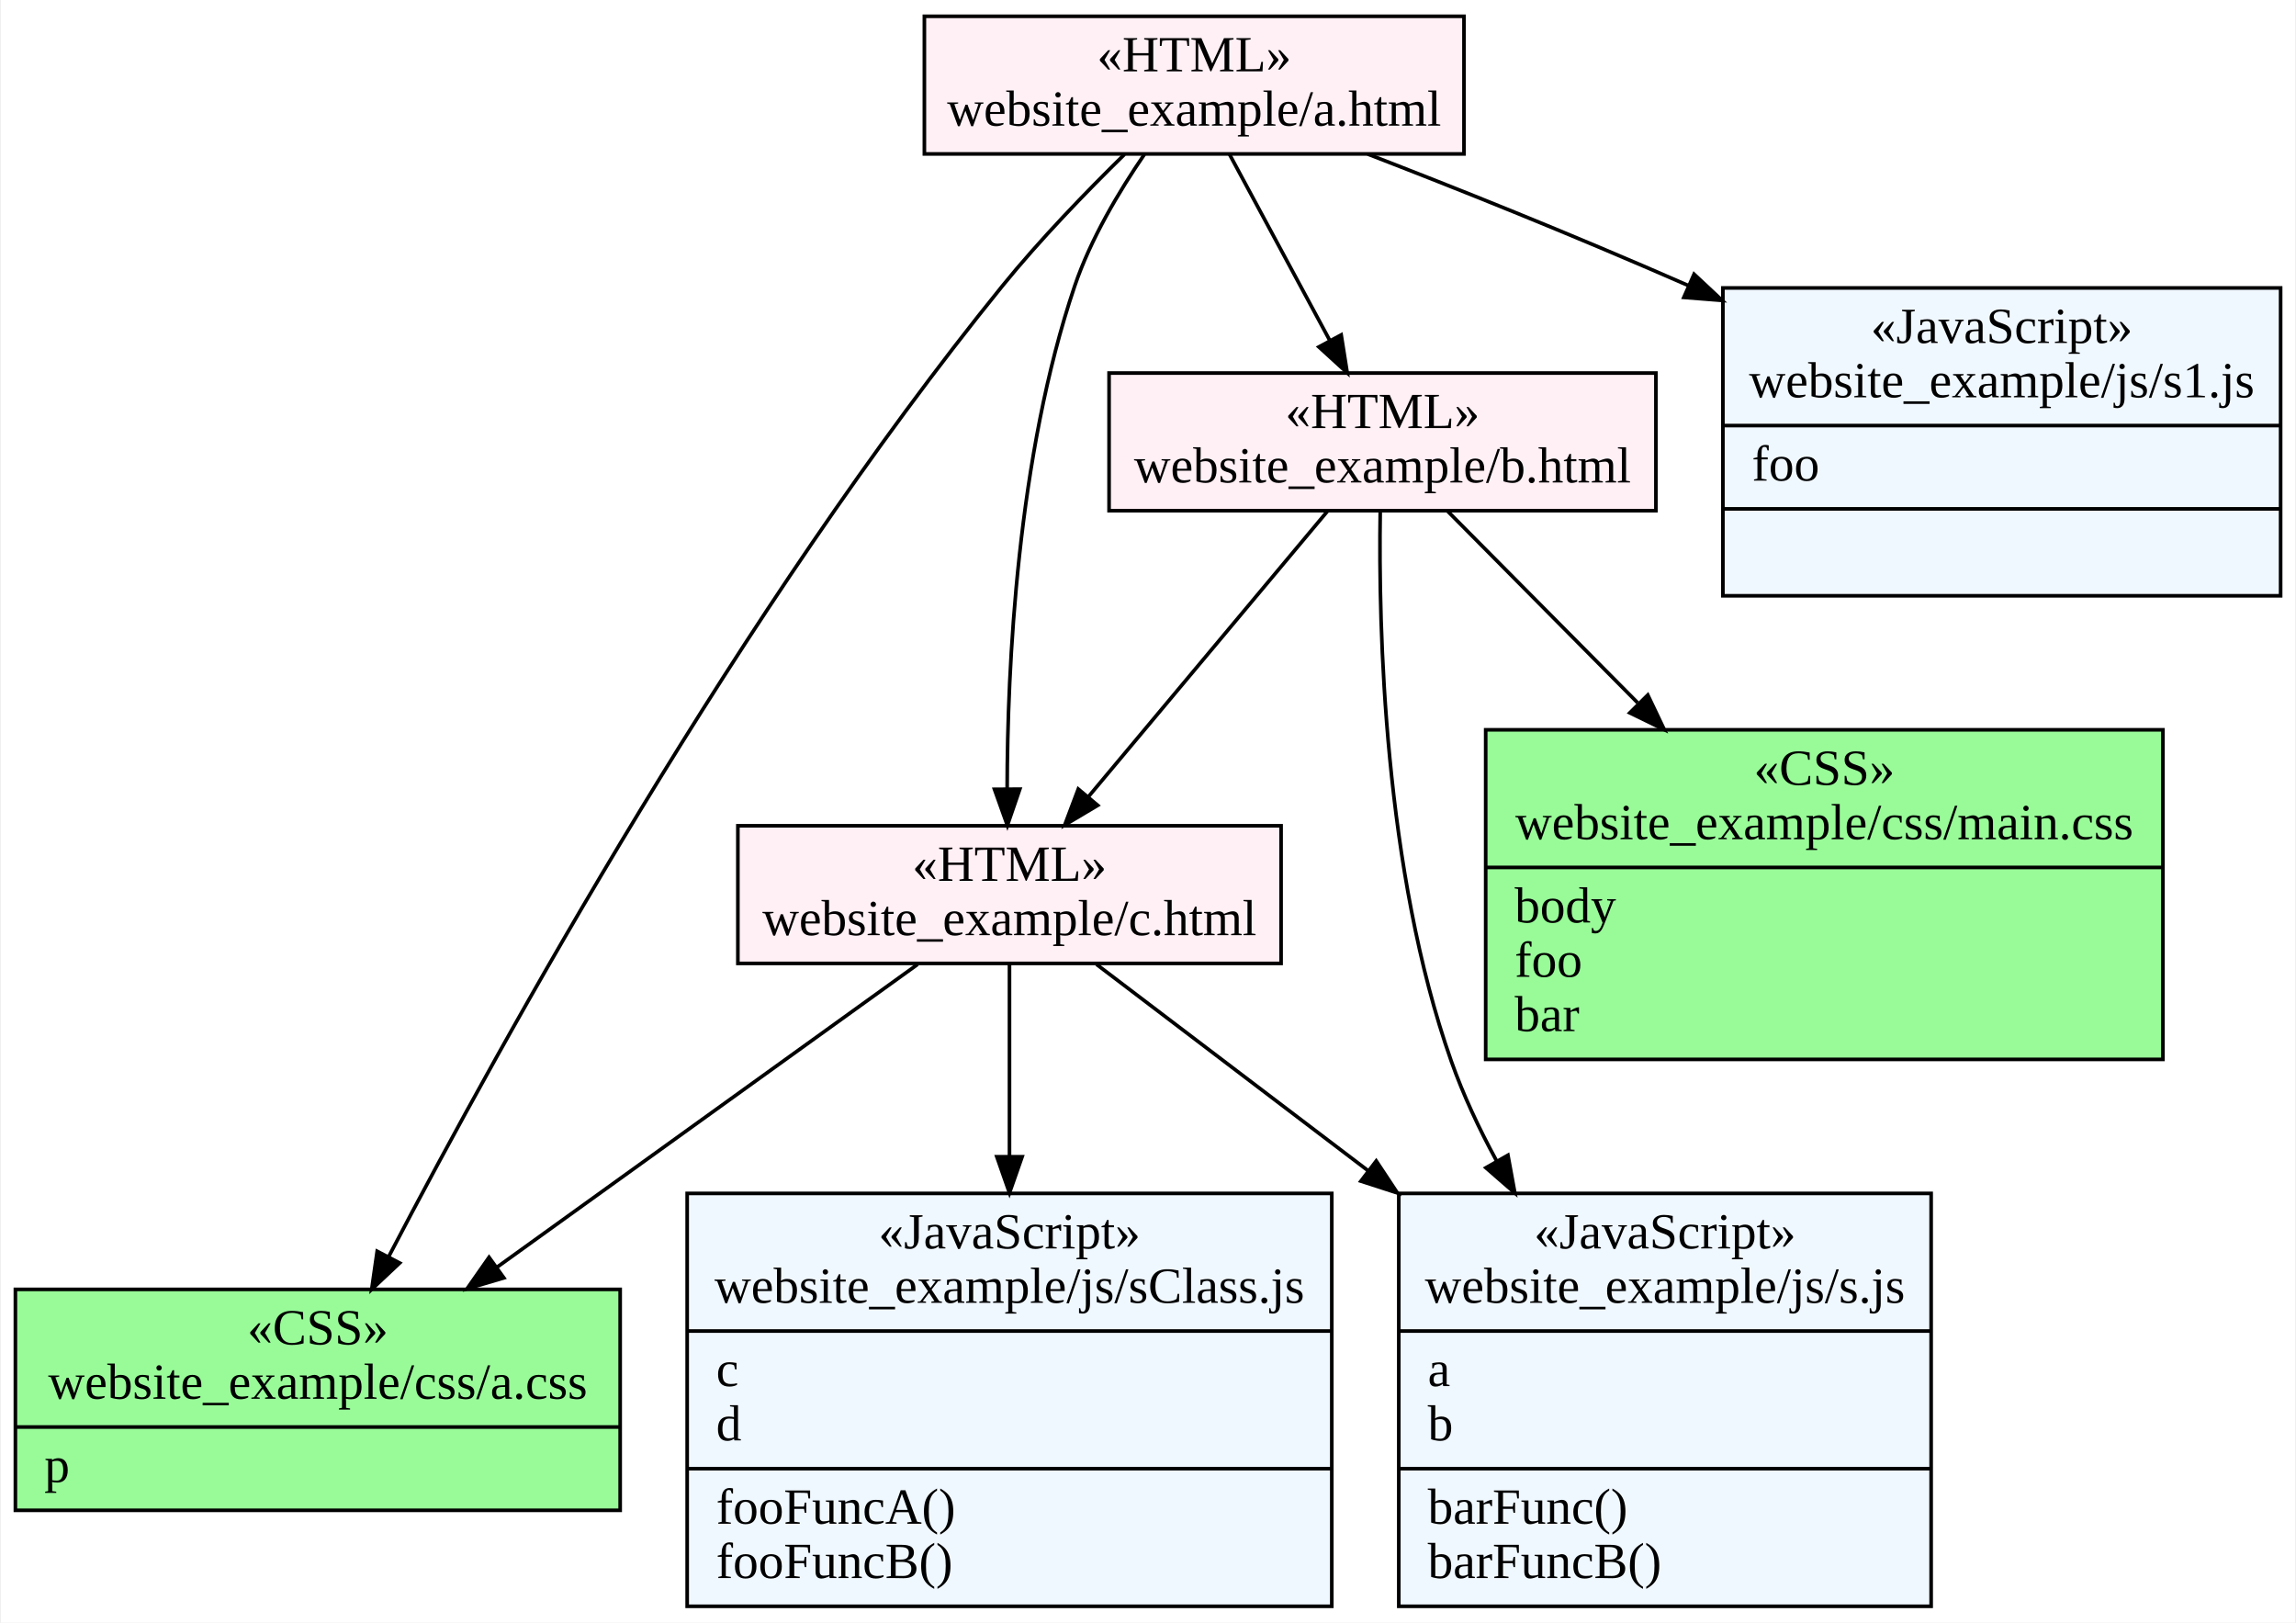
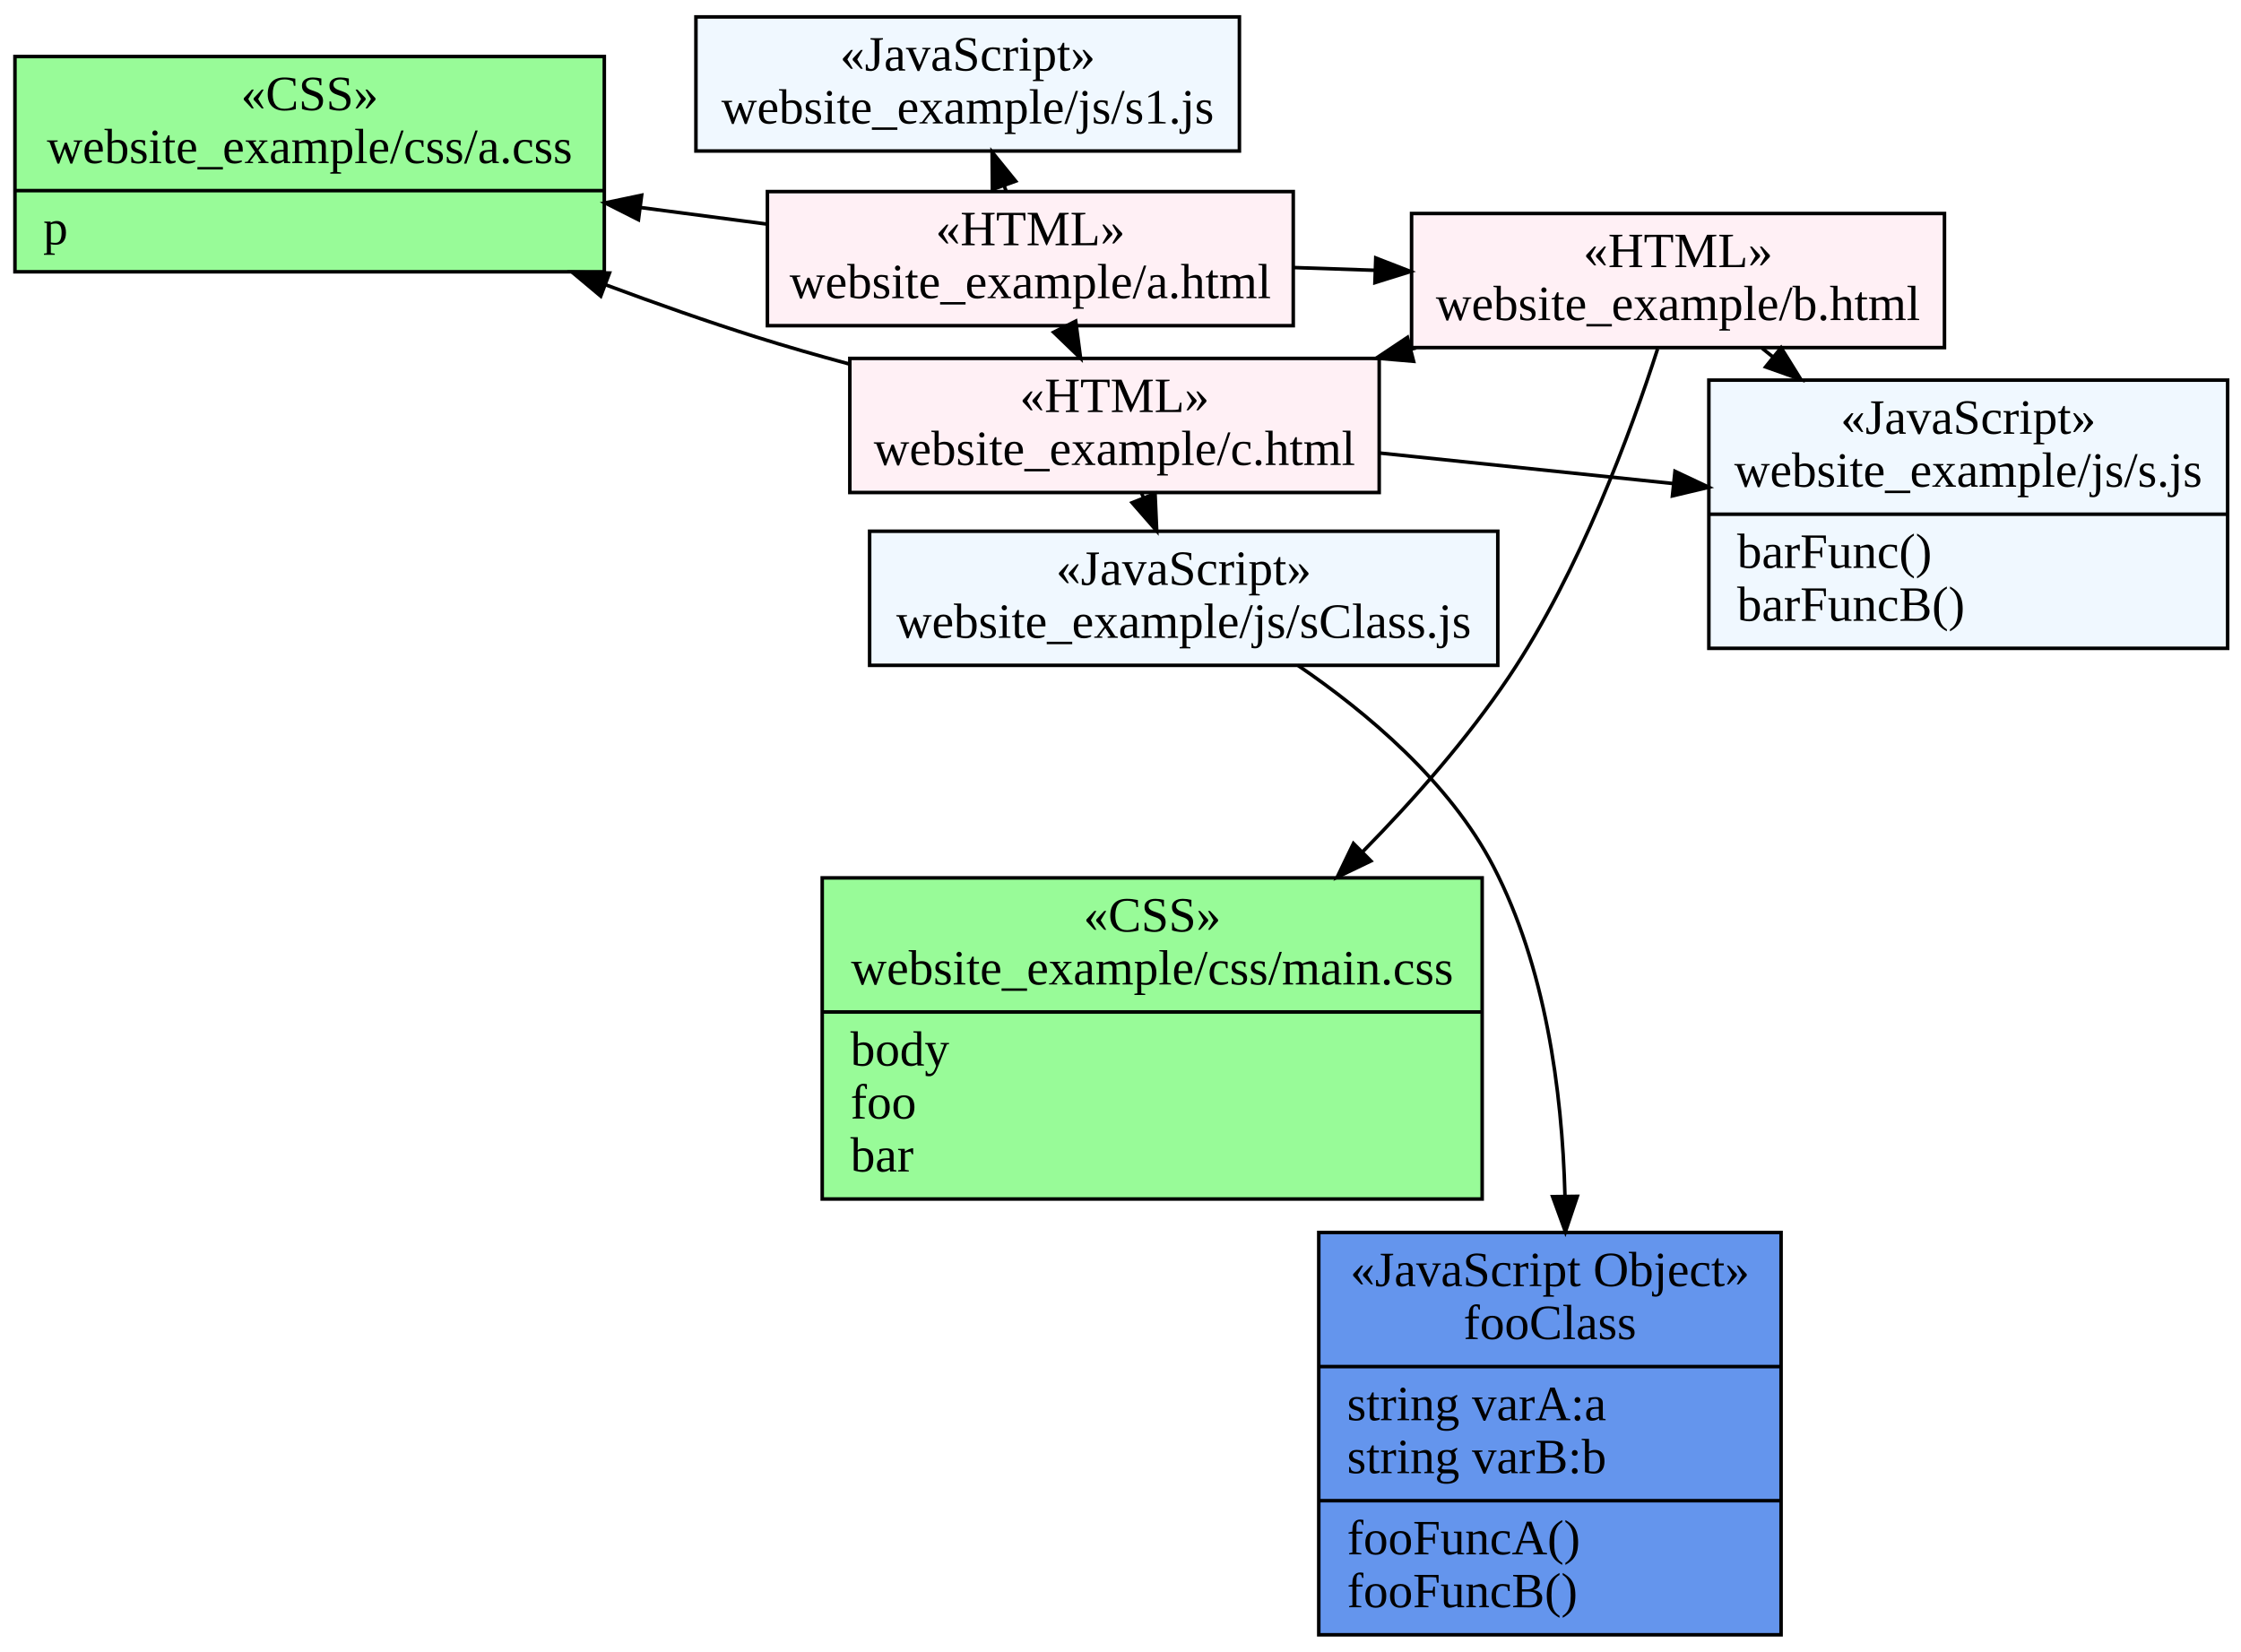
- <svg xmlns="http://www.w3.org/2000/svg" width="634pt" height="448pt" viewBox="0.00 0.00 633.50 448.00">
-   <g id="graph0" class="graph" transform="scale(1 1) rotate(0) translate(4 444)">
-     <polygon fill="white" stroke="none" points="-4,4 -4,-444 629.5,-444 629.5,4 -4,4" />
+ <svg xmlns="http://www.w3.org/2000/svg" width="635pt" height="468pt" viewBox="0.00 0.00 635.00 468.00">
+   <g id="graph1" class="graph" transform="scale(1 1) rotate(0) translate(4 464)">
+     <polygon fill="white" stroke="white" points="-4,5 -4,-464 632,-464 632,5 -4,5" />
    <g id="node1" class="node">
-       <polygon fill="lavenderblush" stroke="black" points="251,-401.5 251,-439.5 400,-439.5 400,-401.5 251,-401.5" />
-       <text text-anchor="middle" x="325.5" y="-424.3" font-family="Times New Roman,serif" font-size="14.00">«HTML»</text>
-       <text text-anchor="middle" x="325.5" y="-409.3" font-family="Times New Roman,serif" font-size="14.00">website_example/a.html</text>
+       <polygon fill="palegreen" stroke="black" points="0.235,-386.983 0.235,-447.983 167.235,-447.983 167.235,-386.983 0.235,-386.983" />
+       <text text-anchor="middle" x="83.735" y="-432.783" font-family="Times New Roman,serif" font-size="14.00">«CSS»</text>
+       <text text-anchor="middle" x="83.735" y="-417.783" font-family="Times New Roman,serif" font-size="14.00">website_example/css/a.css</text>
+       <polyline fill="none" stroke="black" points="0.235,-409.983 167.235,-409.983 " />
+       <text text-anchor="start" x="8.235" y="-394.783" font-family="Times New Roman,serif" font-size="14.00">p</text>
    </g>
    <g id="node2" class="node">
-       <polygon fill="lavenderblush" stroke="black" points="302,-303 302,-341 453,-341 453,-303 302,-303" />
-       <text text-anchor="middle" x="377.5" y="-325.8" font-family="Times New Roman,serif" font-size="14.00">«HTML»</text>
-       <text text-anchor="middle" x="377.5" y="-310.8" font-family="Times New Roman,serif" font-size="14.00">website_example/b.html</text>
-     </g>
-     <g id="edge9" class="edge">
-       <path fill="none" stroke="black" d="M335.281,-401.349C343.052,-386.927 354.043,-366.531 362.862,-350.165" />
-       <polygon fill="black" stroke="black" points="366.1,-351.533 367.763,-341.07 359.938,-348.212 366.1,-351.533" />
+       <polygon fill="palegreen" stroke="black" points="228.981,-124.24 228.981,-215.24 415.981,-215.24 415.981,-124.24 228.981,-124.24" />
+       <text text-anchor="middle" x="322.481" y="-200.04" font-family="Times New Roman,serif" font-size="14.00">«CSS»</text>
+       <text text-anchor="middle" x="322.481" y="-185.04" font-family="Times New Roman,serif" font-size="14.00">website_example/css/main.css</text>
+       <polyline fill="none" stroke="black" points="228.981,-177.24 415.981,-177.24 " />
+       <text text-anchor="start" x="236.981" y="-162.04" font-family="Times New Roman,serif" font-size="14.00">body</text>
+       <text text-anchor="start" x="236.981" y="-147.04" font-family="Times New Roman,serif" font-size="14.00">foo</text>
+       <text text-anchor="start" x="236.981" y="-132.04" font-family="Times New Roman,serif" font-size="14.00">bar</text>
    </g>
    <g id="node3" class="node">
-       <polygon fill="lavenderblush" stroke="black" points="199.5,-178 199.5,-216 349.5,-216 349.5,-178 199.5,-178" />
-       <text text-anchor="middle" x="274.5" y="-200.8" font-family="Times New Roman,serif" font-size="14.00">«HTML»</text>
-       <text text-anchor="middle" x="274.5" y="-185.8" font-family="Times New Roman,serif" font-size="14.00">website_example/c.html</text>
+       <polygon fill="lavenderblush" stroke="black" points="213.452,-371.712 213.452,-409.712 362.452,-409.712 362.452,-371.712 213.452,-371.712" />
+       <text text-anchor="middle" x="287.952" y="-394.512" font-family="Times New Roman,serif" font-size="14.00">«HTML»</text>
+       <text text-anchor="middle" x="287.952" y="-379.512" font-family="Times New Roman,serif" font-size="14.00">website_example/a.html</text>
+     </g>
+     <g id="edge8" class="edge">
+       <path fill="none" stroke="black" d="M213.358,-400.49C201.697,-402.019 189.518,-403.615 177.495,-405.191" />
+       <polygon fill="black" stroke="black" points="176.908,-401.738 167.447,-406.509 177.818,-408.679 176.908,-401.738" />
+     </g>
+     <g id="node4" class="node">
+       <polygon fill="lavenderblush" stroke="black" points="395.977,-365.503 395.977,-403.503 546.977,-403.503 546.977,-365.503 395.977,-365.503" />
+       <text text-anchor="middle" x="471.477" y="-388.303" font-family="Times New Roman,serif" font-size="14.00">«HTML»</text>
+       <text text-anchor="middle" x="471.477" y="-373.303" font-family="Times New Roman,serif" font-size="14.00">website_example/b.html</text>
+     </g>
+     <g id="edge2" class="edge">
+       <path fill="none" stroke="black" d="M362.598,-388.186C370.189,-387.93 377.941,-387.667 385.637,-387.407" />
+       <polygon fill="black" stroke="black" points="385.829,-390.903 395.704,-387.066 385.592,-383.907 385.829,-390.903" />
+     </g>
+     <g id="node5" class="node">
+       <polygon fill="lavenderblush" stroke="black" points="236.804,-324.438 236.804,-362.438 386.804,-362.438 386.804,-324.438 236.804,-324.438" />
+       <text text-anchor="middle" x="311.804" y="-347.238" font-family="Times New Roman,serif" font-size="14.00">«HTML»</text>
+       <text text-anchor="middle" x="311.804" y="-332.238" font-family="Times New Roman,serif" font-size="14.00">website_example/c.html</text>
+     </g>
+     <g id="edge6" class="edge">
+       <path fill="none" stroke="black" d="M297.653,-371.483C297.7,-371.391 297.747,-371.298 297.793,-371.205" />
+       <polygon fill="black" stroke="black" points="300.808,-373 302.188,-362.495 294.559,-369.847 300.808,-373" />
+     </g>
+     <g id="node6" class="node">
+       <polygon fill="aliceblue" stroke="black" points="193.193,-421.21 193.193,-459.21 347.193,-459.21 347.193,-421.21 193.193,-421.21" />
+       <text text-anchor="middle" x="270.193" y="-444.01" font-family="Times New Roman,serif" font-size="14.00">«JavaScript»</text>
+       <text text-anchor="middle" x="270.193" y="-429.01" font-family="Times New Roman,serif" font-size="14.00">website_example/js/s1.js</text>
+     </g>
+     <g id="edge14" class="edge">
+       <path fill="none" stroke="black" d="M281.035,-409.991C280.874,-410.439 280.713,-410.889 280.55,-411.341" />
+       <polygon fill="black" stroke="black" points="277.203,-410.308 277.12,-420.902 283.792,-412.672 277.203,-410.308" />
    </g>
    <g id="edge10" class="edge">
-       <path fill="none" stroke="black" d="M311.729,-401.337C304.771,-391.187 296.891,-377.994 292.5,-365 276.661,-318.135 273.91,-260.049 273.856,-226.192" />
-       <polygon fill="black" stroke="black" points="277.356,-226.118 273.92,-216.096 270.356,-226.073 277.356,-226.118" />
+       <path fill="none" stroke="black" d="M465.693,-365.14C458.197,-341.854 443.671,-302.174 423.61,-272.267 411.881,-254.78 396.924,-237.703 382.133,-222.658" />
+       <polygon fill="black" stroke="black" points="384.451,-220.027 374.9,-215.443 379.508,-224.983 384.451,-220.027" />
    </g>
-     <g id="node4" class="node">
-       <polygon fill="palegreen" stroke="black" points="0,-27 0,-88 167,-88 167,-27 0,-27" />
-       <text text-anchor="middle" x="83.5" y="-72.8" font-family="Times New Roman,serif" font-size="14.00">«CSS»</text>
-       <text text-anchor="middle" x="83.5" y="-57.8" font-family="Times New Roman,serif" font-size="14.00">website_example/css/a.css</text>
-       <polyline fill="none" stroke="black" points="0,-50 167,-50 " />
-       <text text-anchor="start" x="8" y="-34.8" font-family="Times New Roman,serif" font-size="14.00">p</text>
-     </g>
-     <g id="edge8" class="edge">
-       <path fill="none" stroke="black" d="M306.234,-401.356C295.774,-391.106 282.894,-377.811 272.5,-365 200.343,-276.063 134.67,-157.453 103.154,-97.186" />
-       <polygon fill="black" stroke="black" points="106.111,-95.286 98.394,-88.028 99.9,-98.515 106.111,-95.286" />
+     <g id="edge4" class="edge">
+       <path fill="none" stroke="black" d="M397.25,-365.413C396.782,-365.293 396.313,-365.172 395.844,-365.051" />
+       <polygon fill="black" stroke="black" points="396.551,-361.619 385.995,-362.518 394.808,-368.399 396.551,-361.619" />
    </g>
    <g id="node7" class="node">
-       <polygon fill="aliceblue" stroke="black" points="471.5,-279.5 471.5,-364.5 625.5,-364.5 625.5,-279.5 471.5,-279.5" />
-       <text text-anchor="middle" x="548.5" y="-349.3" font-family="Times New Roman,serif" font-size="14.00">«JavaScript»</text>
-       <text text-anchor="middle" x="548.5" y="-334.3" font-family="Times New Roman,serif" font-size="14.00">website_example/js/s1.js</text>
-       <polyline fill="none" stroke="black" points="471.5,-326.5 625.5,-326.5 " />
-       <text text-anchor="start" x="479.5" y="-311.3" font-family="Times New Roman,serif" font-size="14.00">foo</text>
-       <polyline fill="none" stroke="black" points="471.5,-303.5 625.5,-303.5 " />
+       <polygon fill="aliceblue" stroke="black" points="480.213,-280.286 480.213,-356.286 627.213,-356.286 627.213,-280.286 480.213,-280.286" />
+       <text text-anchor="middle" x="553.713" y="-341.086" font-family="Times New Roman,serif" font-size="14.00">«JavaScript»</text>
+       <text text-anchor="middle" x="553.713" y="-326.086" font-family="Times New Roman,serif" font-size="14.00">website_example/js/s.js</text>
+       <polyline fill="none" stroke="black" points="480.213,-318.286 627.213,-318.286 " />
+       <text text-anchor="start" x="488.213" y="-303.086" font-family="Times New Roman,serif" font-size="14.00">barFunc()</text>
+       <text text-anchor="start" x="488.213" y="-288.086" font-family="Times New Roman,serif" font-size="14.00">barFuncB()</text>
    </g>
-     <g id="edge5" class="edge">
-       <path fill="none" stroke="black" d="M373.42,-401.46C397.717,-392.079 427.813,-380.104 462.01,-365.14" />
-       <polygon fill="black" stroke="black" points="463.536,-368.293 471.274,-361.057 460.712,-361.887 463.536,-368.293" />
+     <g id="edge16" class="edge">
+       <path fill="none" stroke="black" d="M495.263,-365.35C496.25,-364.556 497.254,-363.747 498.271,-362.929" />
+       <polygon fill="black" stroke="black" points="500.686,-365.478 506.28,-356.48 496.296,-360.025 500.686,-365.478" />
    </g>
-     <g id="edge1" class="edge">
-       <path fill="none" stroke="black" d="M362.302,-302.851C344.882,-282.048 316.187,-247.782 296.368,-224.114" />
-       <polygon fill="black" stroke="black" points="298.864,-221.643 289.76,-216.224 293.497,-226.138 298.864,-221.643" />
+     <g id="edge12" class="edge">
+       <path fill="none" stroke="black" d="M236.634,-360.855C227.695,-363.262 218.737,-365.834 210.252,-368.512 196.382,-372.889 181.842,-378.003 167.763,-383.245" />
+       <polygon fill="black" stroke="black" points="166.225,-380.084 158.103,-386.887 168.695,-386.634 166.225,-380.084" />
    </g>
-     <g id="node5" class="node">
-       <polygon fill="palegreen" stroke="black" points="406,-151.5 406,-242.5 593,-242.5 593,-151.5 406,-151.5" />
-       <text text-anchor="middle" x="499.5" y="-227.3" font-family="Times New Roman,serif" font-size="14.00">«CSS»</text>
-       <text text-anchor="middle" x="499.5" y="-212.3" font-family="Times New Roman,serif" font-size="14.00">website_example/css/main.css</text>
-       <polyline fill="none" stroke="black" points="406,-204.5 593,-204.5 " />
-       <text text-anchor="start" x="414" y="-189.3" font-family="Times New Roman,serif" font-size="14.00">body</text>
-       <text text-anchor="start" x="414" y="-174.3" font-family="Times New Roman,serif" font-size="14.00">foo</text>
-       <text text-anchor="start" x="414" y="-159.3" font-family="Times New Roman,serif" font-size="14.00">bar</text>
-     </g>
-     <g id="edge3" class="edge">
-       <path fill="none" stroke="black" d="M395.502,-302.851C409.369,-288.869 429.27,-268.806 447.957,-249.965" />
-       <polygon fill="black" stroke="black" points="450.761,-252.109 455.318,-242.544 445.791,-247.18 450.761,-252.109" />
-     </g>
-     <g id="node6" class="node">
-       <polygon fill="aliceblue" stroke="black" points="382,-0.5 382,-114.5 529,-114.5 529,-0.5 382,-0.5" />
-       <text text-anchor="middle" x="455.5" y="-99.3" font-family="Times New Roman,serif" font-size="14.00">«JavaScript»</text>
-       <text text-anchor="middle" x="455.5" y="-84.3" font-family="Times New Roman,serif" font-size="14.00">website_example/js/s.js</text>
-       <polyline fill="none" stroke="black" points="382,-76.5 529,-76.5 " />
-       <text text-anchor="start" x="390" y="-61.3" font-family="Times New Roman,serif" font-size="14.00">a</text>
-       <text text-anchor="start" x="390" y="-46.3" font-family="Times New Roman,serif" font-size="14.00">b</text>
-       <polyline fill="none" stroke="black" points="382,-38.5 529,-38.5 " />
-       <text text-anchor="start" x="390" y="-23.3" font-family="Times New Roman,serif" font-size="14.00">barFunc()</text>
-       <text text-anchor="start" x="390" y="-8.3" font-family="Times New Roman,serif" font-size="14.00">barFuncB()</text>
-     </g>
-     <g id="edge4" class="edge">
-       <path fill="none" stroke="black" d="M376.874,-302.531C376.375,-270.649 377.905,-203.644 396.5,-151 399.783,-141.706 404.15,-132.389 409.028,-123.439" />
-       <polygon fill="black" stroke="black" points="412.14,-125.046 414.055,-114.625 406.06,-121.578 412.14,-125.046" />
-     </g>
-     <g id="edge2" class="edge">
-       <path fill="none" stroke="black" d="M249.137,-177.741C219.608,-156.483 170.141,-120.872 132.938,-94.09" />
-       <polygon fill="black" stroke="black" points="134.882,-91.177 124.721,-88.175 130.792,-96.858 134.882,-91.177" />
-     </g>
-     <g id="edge7" class="edge">
-       <path fill="none" stroke="black" d="M298.535,-177.741C317.878,-163.047 346.249,-141.495 373.568,-120.741" />
-       <polygon fill="black" stroke="black" points="375.773,-123.462 381.618,-114.626 371.538,-117.888 375.773,-123.462" />
+     <g id="edge18" class="edge">
+       <path fill="none" stroke="black" d="M387.019,-335.617C413.338,-332.881 443.045,-329.792 470.014,-326.989" />
+       <polygon fill="black" stroke="black" points="470.619,-330.445 480.203,-325.929 469.895,-323.482 470.619,-330.445" />
    </g>
    <g id="node8" class="node">
-       <polygon fill="aliceblue" stroke="black" points="185.5,-0.5 185.5,-114.5 363.5,-114.5 363.5,-0.5 185.5,-0.5" />
-       <text text-anchor="middle" x="274.5" y="-99.3" font-family="Times New Roman,serif" font-size="14.00">«JavaScript»</text>
-       <text text-anchor="middle" x="274.5" y="-84.3" font-family="Times New Roman,serif" font-size="14.00">website_example/js/sClass.js</text>
-       <polyline fill="none" stroke="black" points="185.5,-76.5 363.5,-76.5 " />
-       <text text-anchor="start" x="193.5" y="-61.3" font-family="Times New Roman,serif" font-size="14.00">c</text>
-       <text text-anchor="start" x="193.5" y="-46.3" font-family="Times New Roman,serif" font-size="14.00">d</text>
-       <polyline fill="none" stroke="black" points="185.5,-38.5 363.5,-38.5 " />
-       <text text-anchor="start" x="193.5" y="-23.3" font-family="Times New Roman,serif" font-size="14.00">fooFuncA()</text>
-       <text text-anchor="start" x="193.5" y="-8.3" font-family="Times New Roman,serif" font-size="14.00">fooFuncB()</text>
+       <polygon fill="aliceblue" stroke="black" points="242.41,-275.467 242.41,-313.467 420.41,-313.467 420.41,-275.467 242.41,-275.467" />
+       <text text-anchor="middle" x="331.41" y="-298.267" font-family="Times New Roman,serif" font-size="14.00">«JavaScript»</text>
+       <text text-anchor="middle" x="331.41" y="-283.267" font-family="Times New Roman,serif" font-size="14.00">website_example/js/sClass.js</text>
    </g>
-     <g id="edge6" class="edge">
-       <path fill="none" stroke="black" d="M274.5,-177.741C274.5,-163.993 274.5,-144.241 274.5,-124.757" />
-       <polygon fill="black" stroke="black" points="278,-124.626 274.5,-114.626 271,-124.626 278,-124.626" />
+     <g id="edge20" class="edge">
+       <path fill="none" stroke="black" d="M319.44,-324.364C319.618,-323.921 319.796,-323.475 319.975,-323.028" />
+       <polygon fill="black" stroke="black" points="323.295,-324.153 323.762,-313.569 316.796,-321.551 323.295,-324.153" />
+     </g>
+     <g id="node9" class="node">
+       <polygon fill="CornflowerBlue" stroke="black" points="369.679,-0.755 369.679,-114.755 500.679,-114.755 500.679,-0.755 369.679,-0.755" />
+       <text text-anchor="middle" x="435.179" y="-99.555" font-family="Times New Roman,serif" font-size="14.00">«JavaScript Object»</text>
+       <text text-anchor="middle" x="435.179" y="-84.555" font-family="Times New Roman,serif" font-size="14.00">fooClass</text>
+       <polyline fill="none" stroke="black" points="369.679,-76.755 500.679,-76.755 " />
+       <text text-anchor="start" x="377.679" y="-61.555" font-family="Times New Roman,serif" font-size="14.00">string varA:a</text>
+       <text text-anchor="start" x="377.679" y="-46.555" font-family="Times New Roman,serif" font-size="14.00">string varB:b</text>
+       <polyline fill="none" stroke="black" points="369.679,-38.755 500.679,-38.755 " />
+       <text text-anchor="start" x="377.679" y="-23.555" font-family="Times New Roman,serif" font-size="14.00">fooFuncA()</text>
+       <text text-anchor="start" x="377.679" y="-8.555" font-family="Times New Roman,serif" font-size="14.00">fooFuncB()</text>
+     </g>
+     <g id="edge22" class="edge">
+       <path fill="none" stroke="black" d="M363.744,-275.466C383.286,-262.131 406.752,-242.425 419.181,-218.44 433.834,-190.162 438.633,-155.338 439.437,-125.347" />
+       <polygon fill="black" stroke="black" points="442.942,-125.001 439.565,-114.958 435.942,-124.915 442.942,-125.001" />
    </g>
  </g>
</svg>
